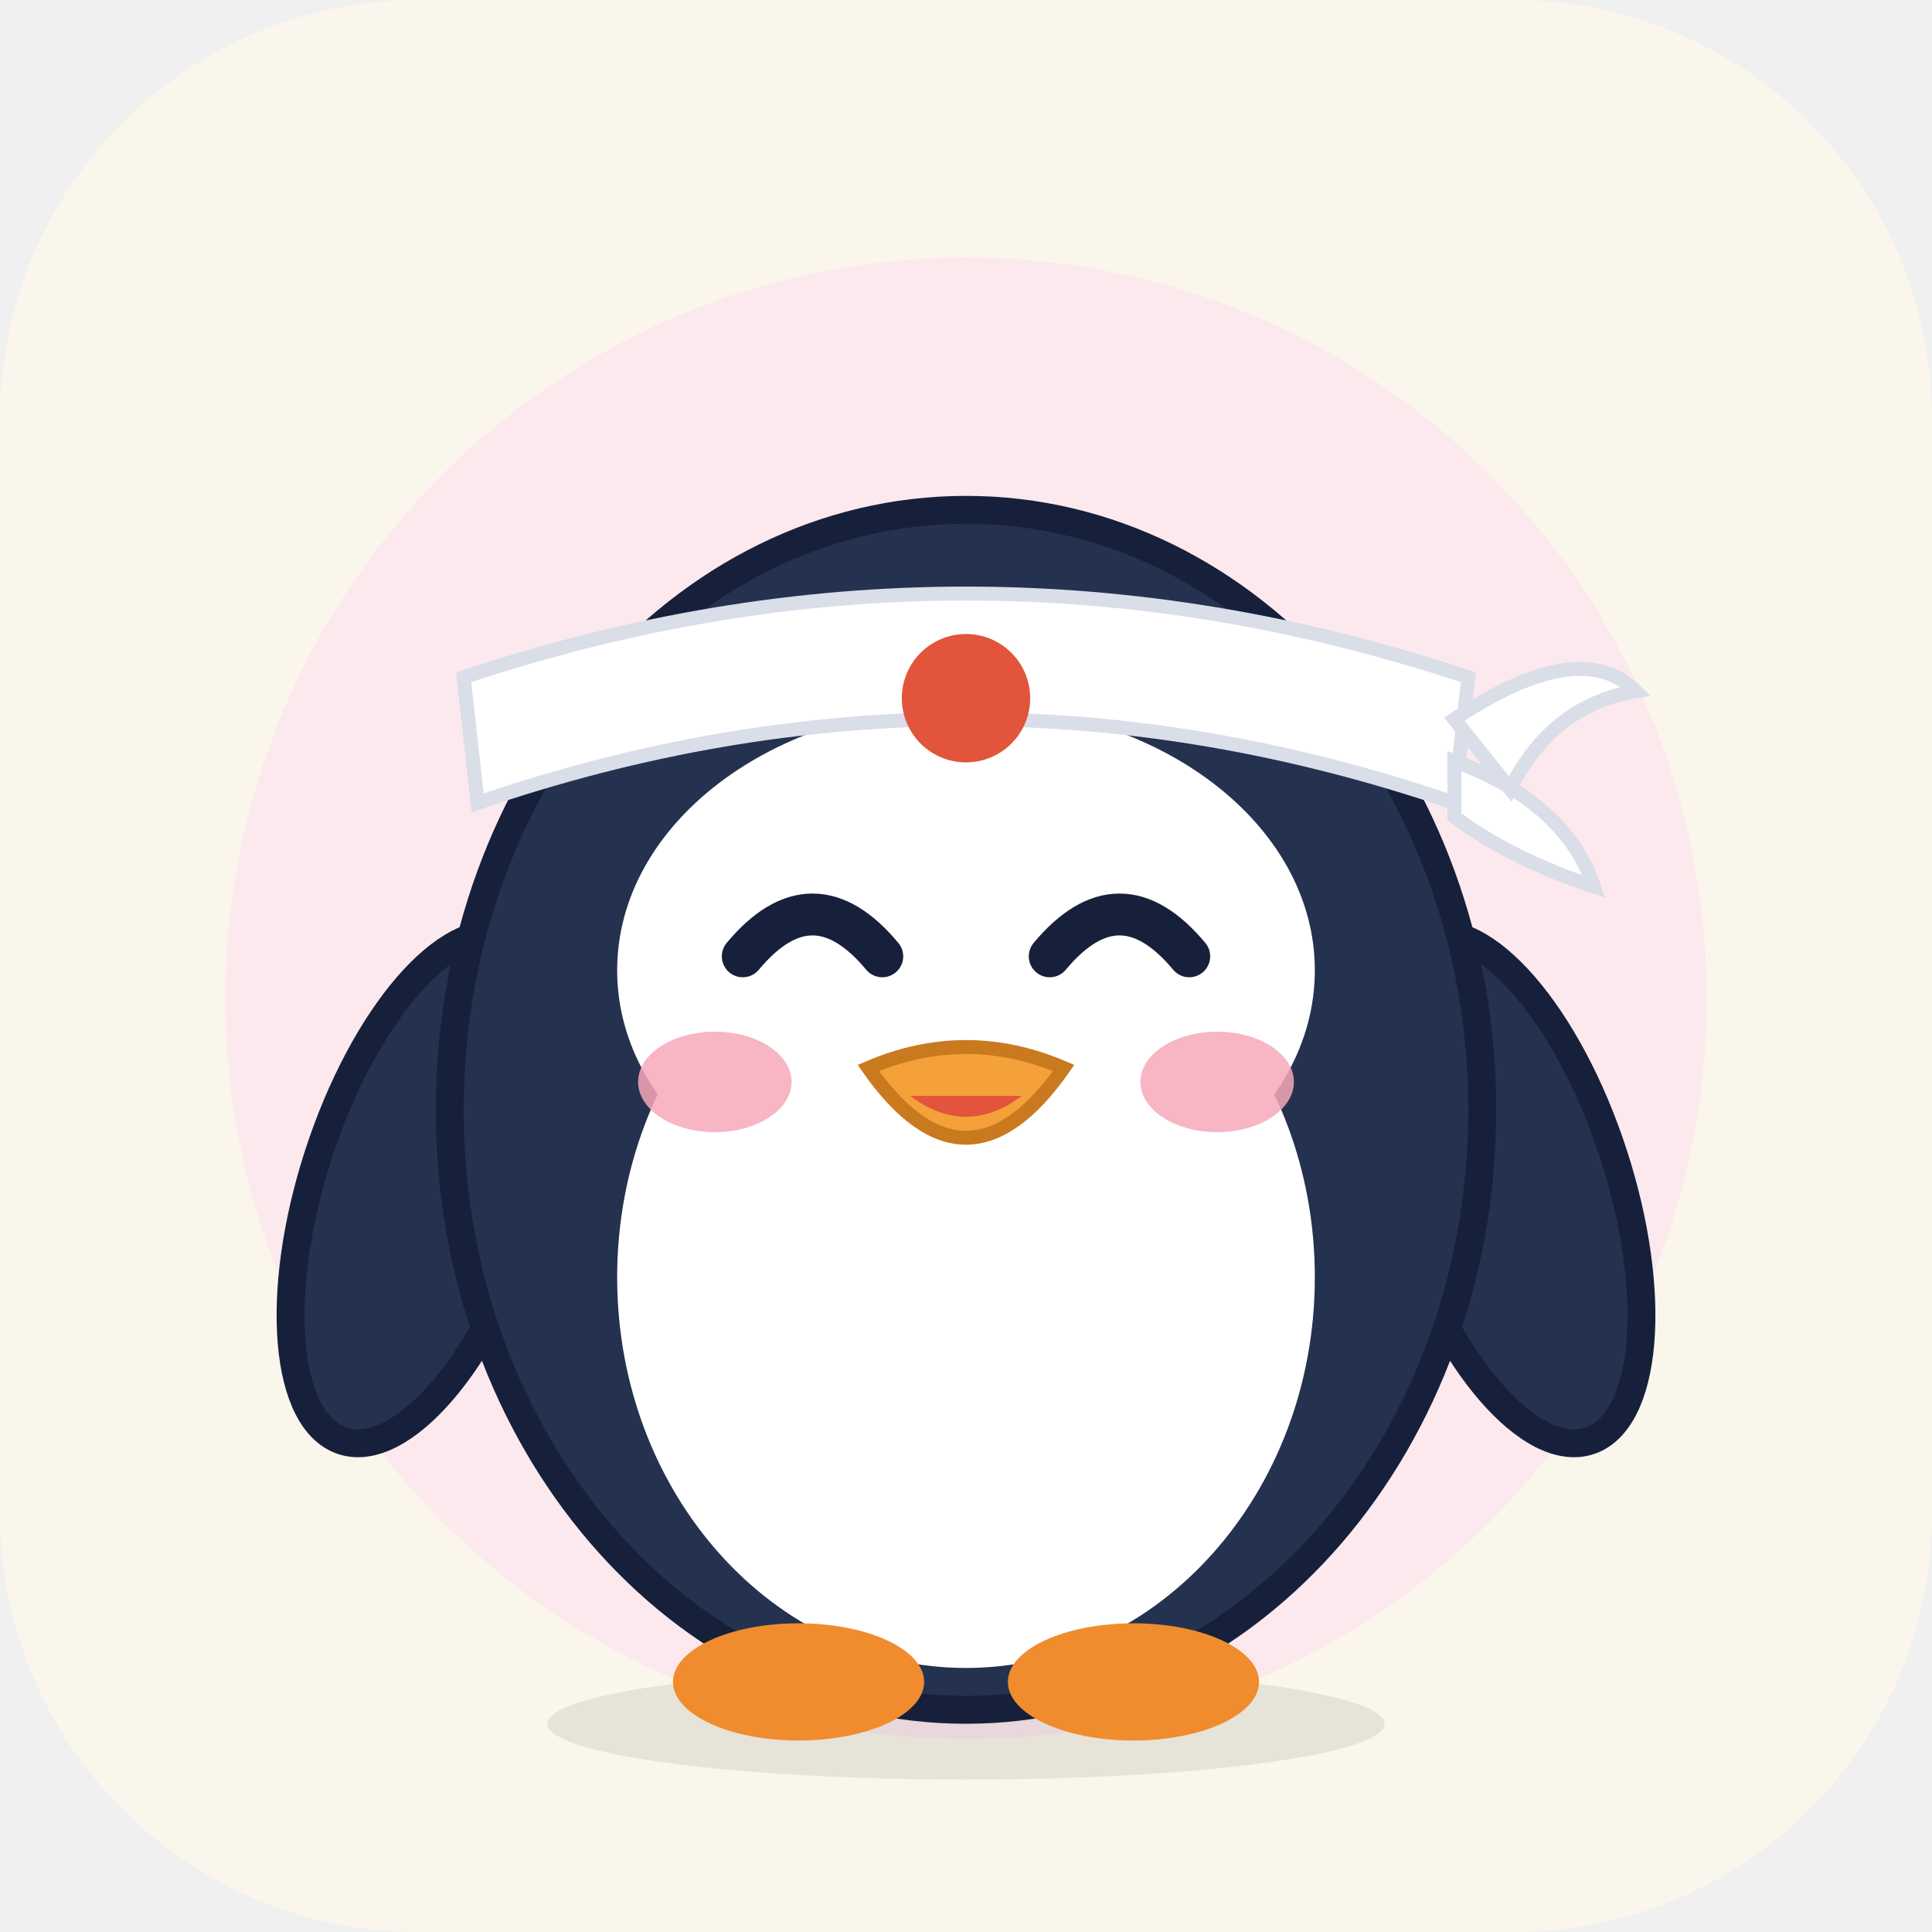
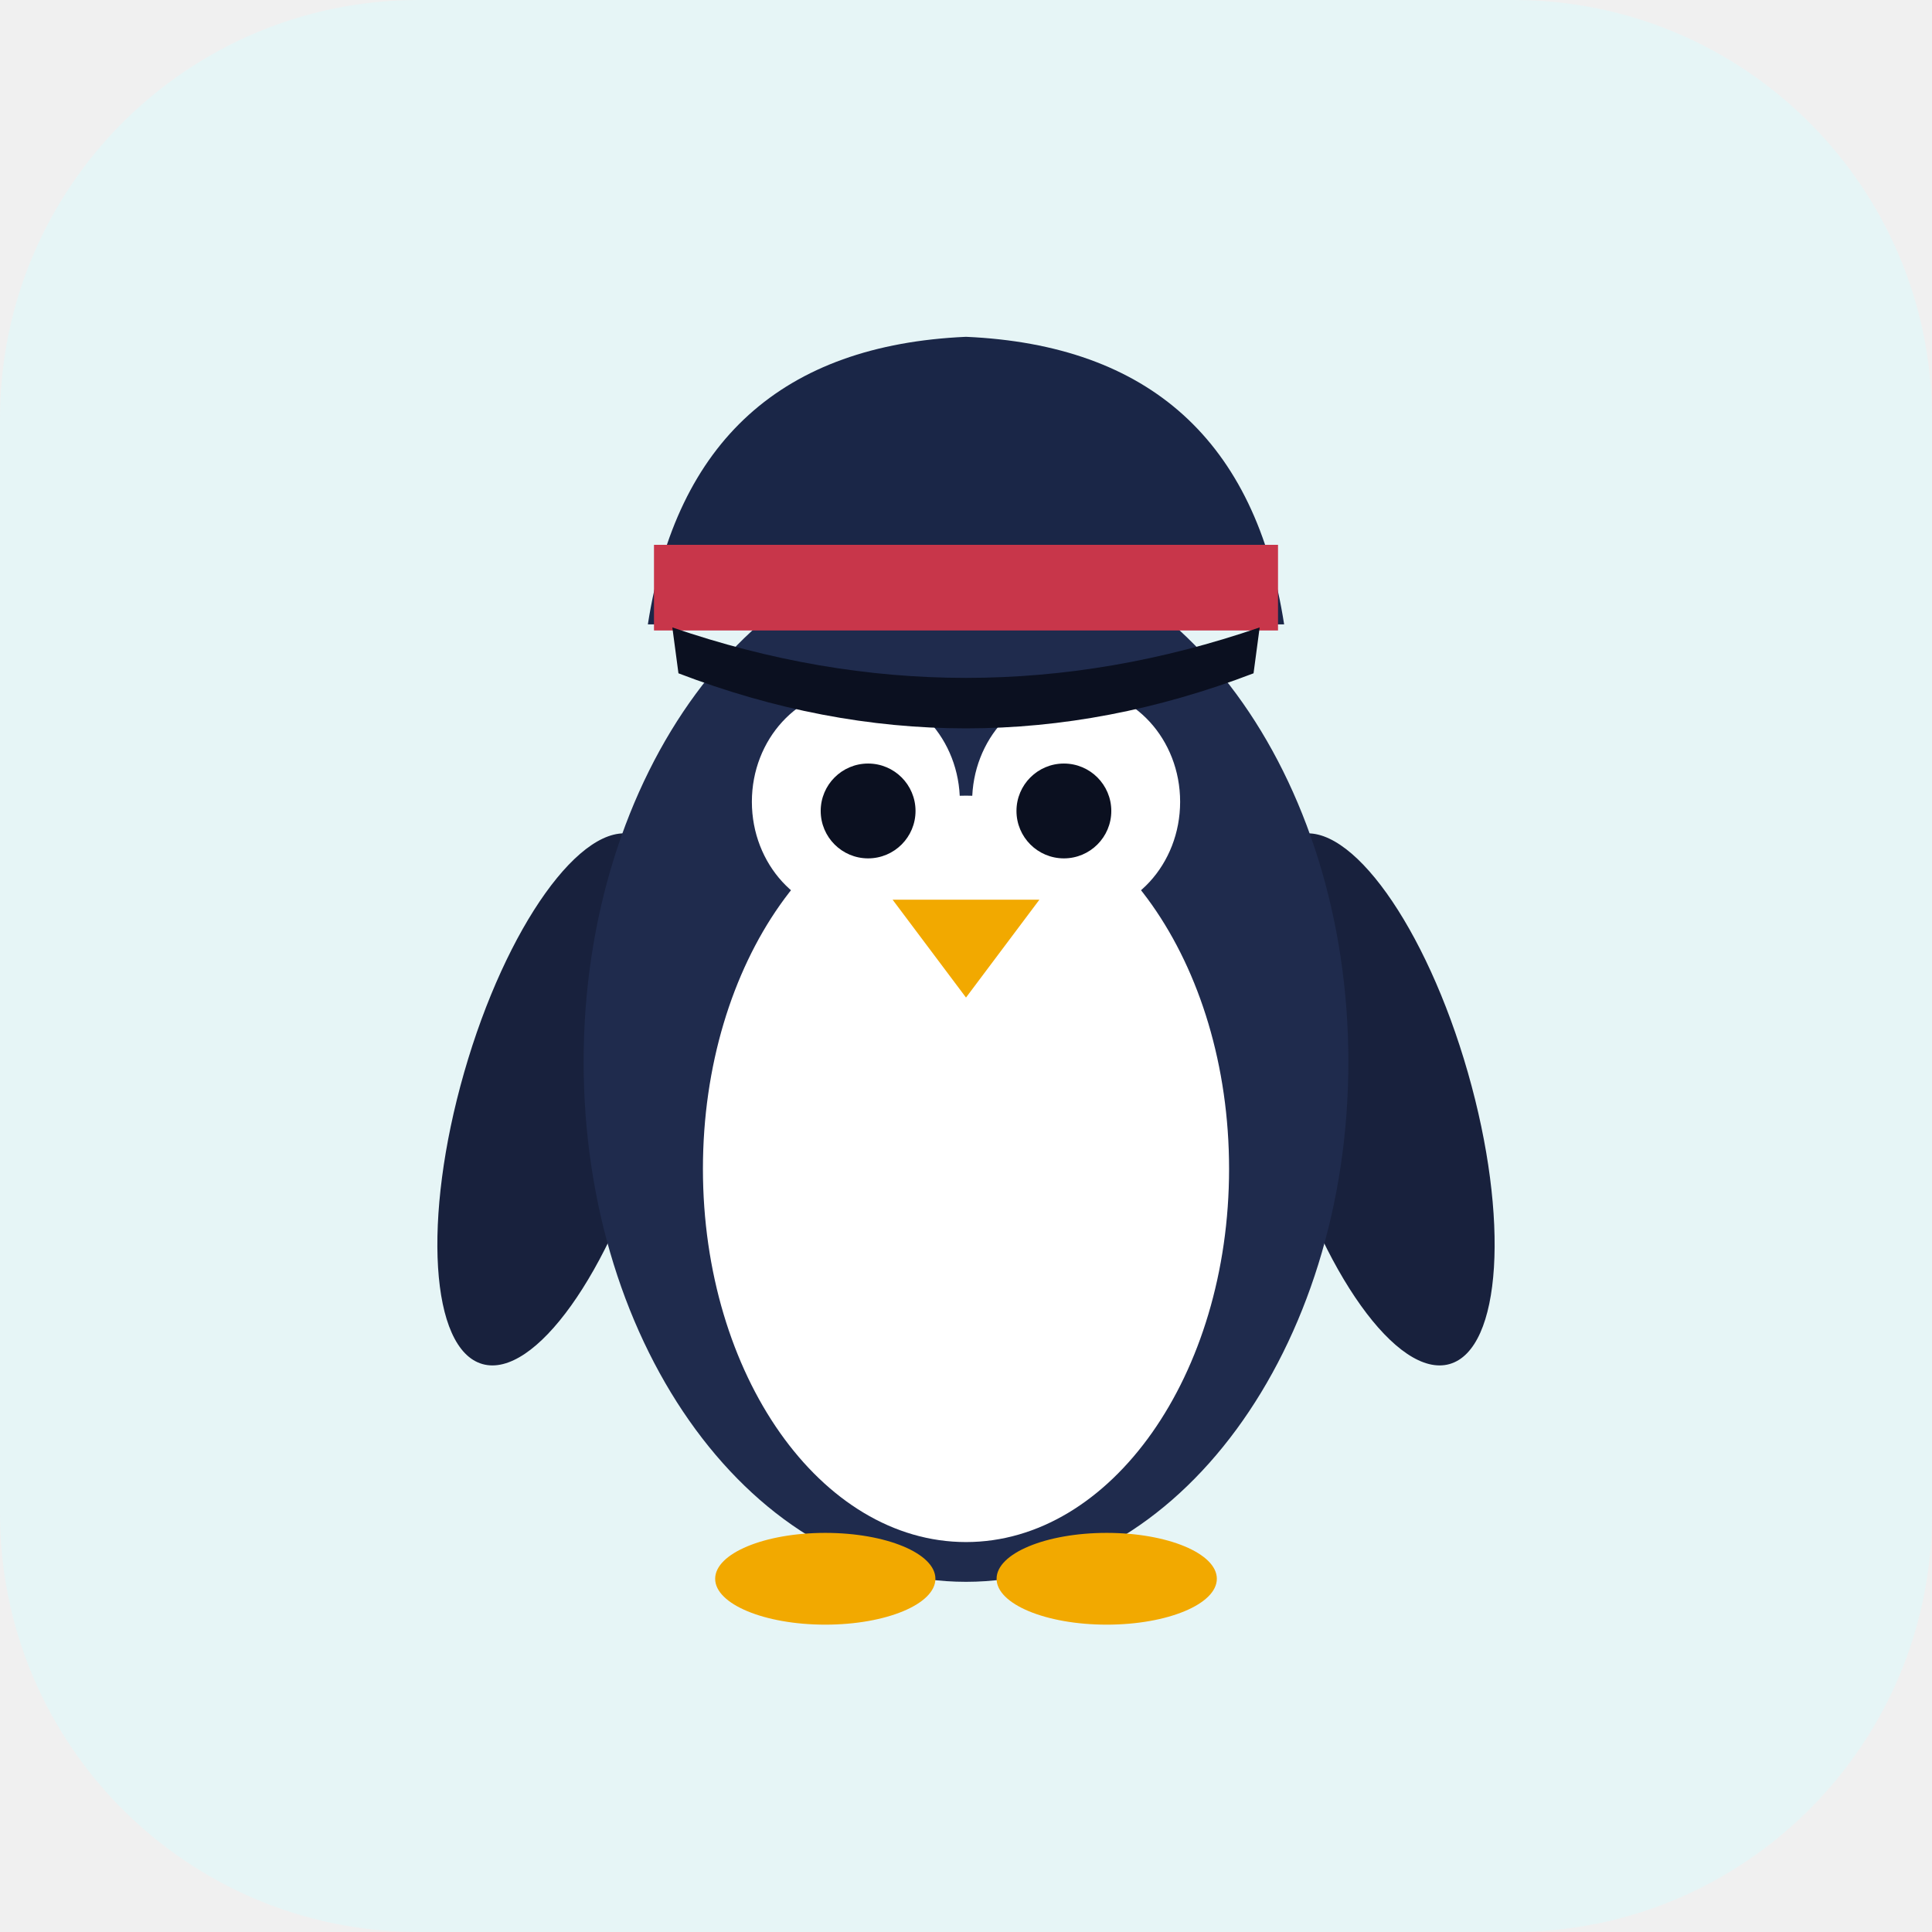
<svg xmlns="http://www.w3.org/2000/svg" viewBox="0 0 120 120">
-   <rect width="120" height="120" rx="26" fill="#FBF6EC" />
-   <circle cx="60" cy="62" r="46" fill="#FCE9EE" />
-   <g transform="translate(8 10) scale(0.8666667)">
-     <ellipse cx="60" cy="112" rx="30" ry="4" fill="#000" opacity=".08" />
-     <ellipse cx="24" cy="76" rx="8" ry="19" fill="#24324F" stroke="#16203A" stroke-width="2" transform="rotate(18 30 66)" />
-     <ellipse cx="96" cy="76" rx="8" ry="19" fill="#24324F" stroke="#16203A" stroke-width="2" transform="rotate(-18 90 66)" />
-     <ellipse cx="60" cy="68" rx="37" ry="43" fill="#24324F" stroke="#16203A" stroke-width="2" />
-     <ellipse cx="60" cy="80" rx="25" ry="28" fill="#FFFFFF" />
-     <ellipse cx="60" cy="58" rx="25" ry="19" fill="#FFFFFF" />
-     <path d="M24 37 Q60 25 96 37 L95 46 Q60 34 25 46 Z" fill="#FFFFFF" stroke="#D9DEE8" stroke-width="1" />
-     <circle cx="60" cy="38.5" r="4.6" fill="#E2543B" />
-     <path d="M95 40 q9 -6 13 -2 q-6 1 -9 7z M95 43 q8 3 10 9 q-6 -2 -10 -5z" fill="#FFFFFF" stroke="#D9DEE8" stroke-width="1" />
-     <path d="M44 57 q5 -6 10 0" fill="none" stroke="#16203A" stroke-width="3" stroke-linecap="round" />
-     <path d="M66 57 q5 -6 10 0" fill="none" stroke="#16203A" stroke-width="3" stroke-linecap="round" />
-     <ellipse cx="42" cy="66" rx="5.5" ry="3.6" fill="#F7A8B8" opacity=".85" />
-     <ellipse cx="78" cy="66" rx="5.5" ry="3.6" fill="#F7A8B8" opacity=".85" />
-     <path d="M53 65 q7 -3 14 0 q-7 10 -14 0z" fill="#F4A13A" stroke="#C97A1E" stroke-width="1" />
-     <path d="M56 67 q4 3 8 0" fill="#E2543B" />
-     <ellipse cx="48" cy="109" rx="9" ry="4.2" fill="#F08C2E" />
-     <ellipse cx="72" cy="109" rx="9" ry="4.2" fill="#F08C2E" />
+   <rect width="120" height="120" rx="26" fill="#E6F5F6" />
+   <g transform="translate(22,8) scale(1.9)">
+     <ellipse cx="8.6" cy="32" rx="3.2" ry="9" fill="#18213D" transform="rotate(16 8.6 25)" />
+     <ellipse cx="31.4" cy="32" rx="3.2" ry="9" fill="#18213D" transform="rotate(-16 31.4 25)" />
+     <ellipse cx="20" cy="30.5" rx="12.5" ry="17" fill="#1F2B4D" />
+     <ellipse cx="20" cy="34" rx="8.6" ry="12.2" fill="#fff" />
+     <ellipse cx="16.4" cy="22" rx="3.4" ry="3.7" fill="#fff" />
+     <ellipse cx="23.6" cy="22" rx="3.4" ry="3.7" fill="#fff" />
+     <circle cx="16.8" cy="22.3" r="1.55" fill="#0B1020" />
+     <circle cx="23.2" cy="22.3" r="1.55" fill="#0B1020" />
+     <path d="M17.6 25.2 L22.4 25.2 L20 28.4Z" fill="#F2A900" />
+     <ellipse cx="15.4" cy="47.4" rx="3.6" ry="1.5" fill="#F2A900" />
+     <ellipse cx="24.6" cy="47.4" rx="3.6" ry="1.5" fill="#F2A900" />
+     <path d="M9.6 16.2 Q11 7.2 20 6.8 Q29 7.2 30.4 16.2Z" fill="#1A2647" />
+     <rect x="9.8" y="13.6" width="20.4" height="2.8" fill="#C8364A" />
+     <path d="M10.4 16.3 Q20 19.6 29.6 16.3 L29.4 17.8 Q20 21.4 10.6 17.8Z" fill="#0B1020" />
  </g>
</svg>
